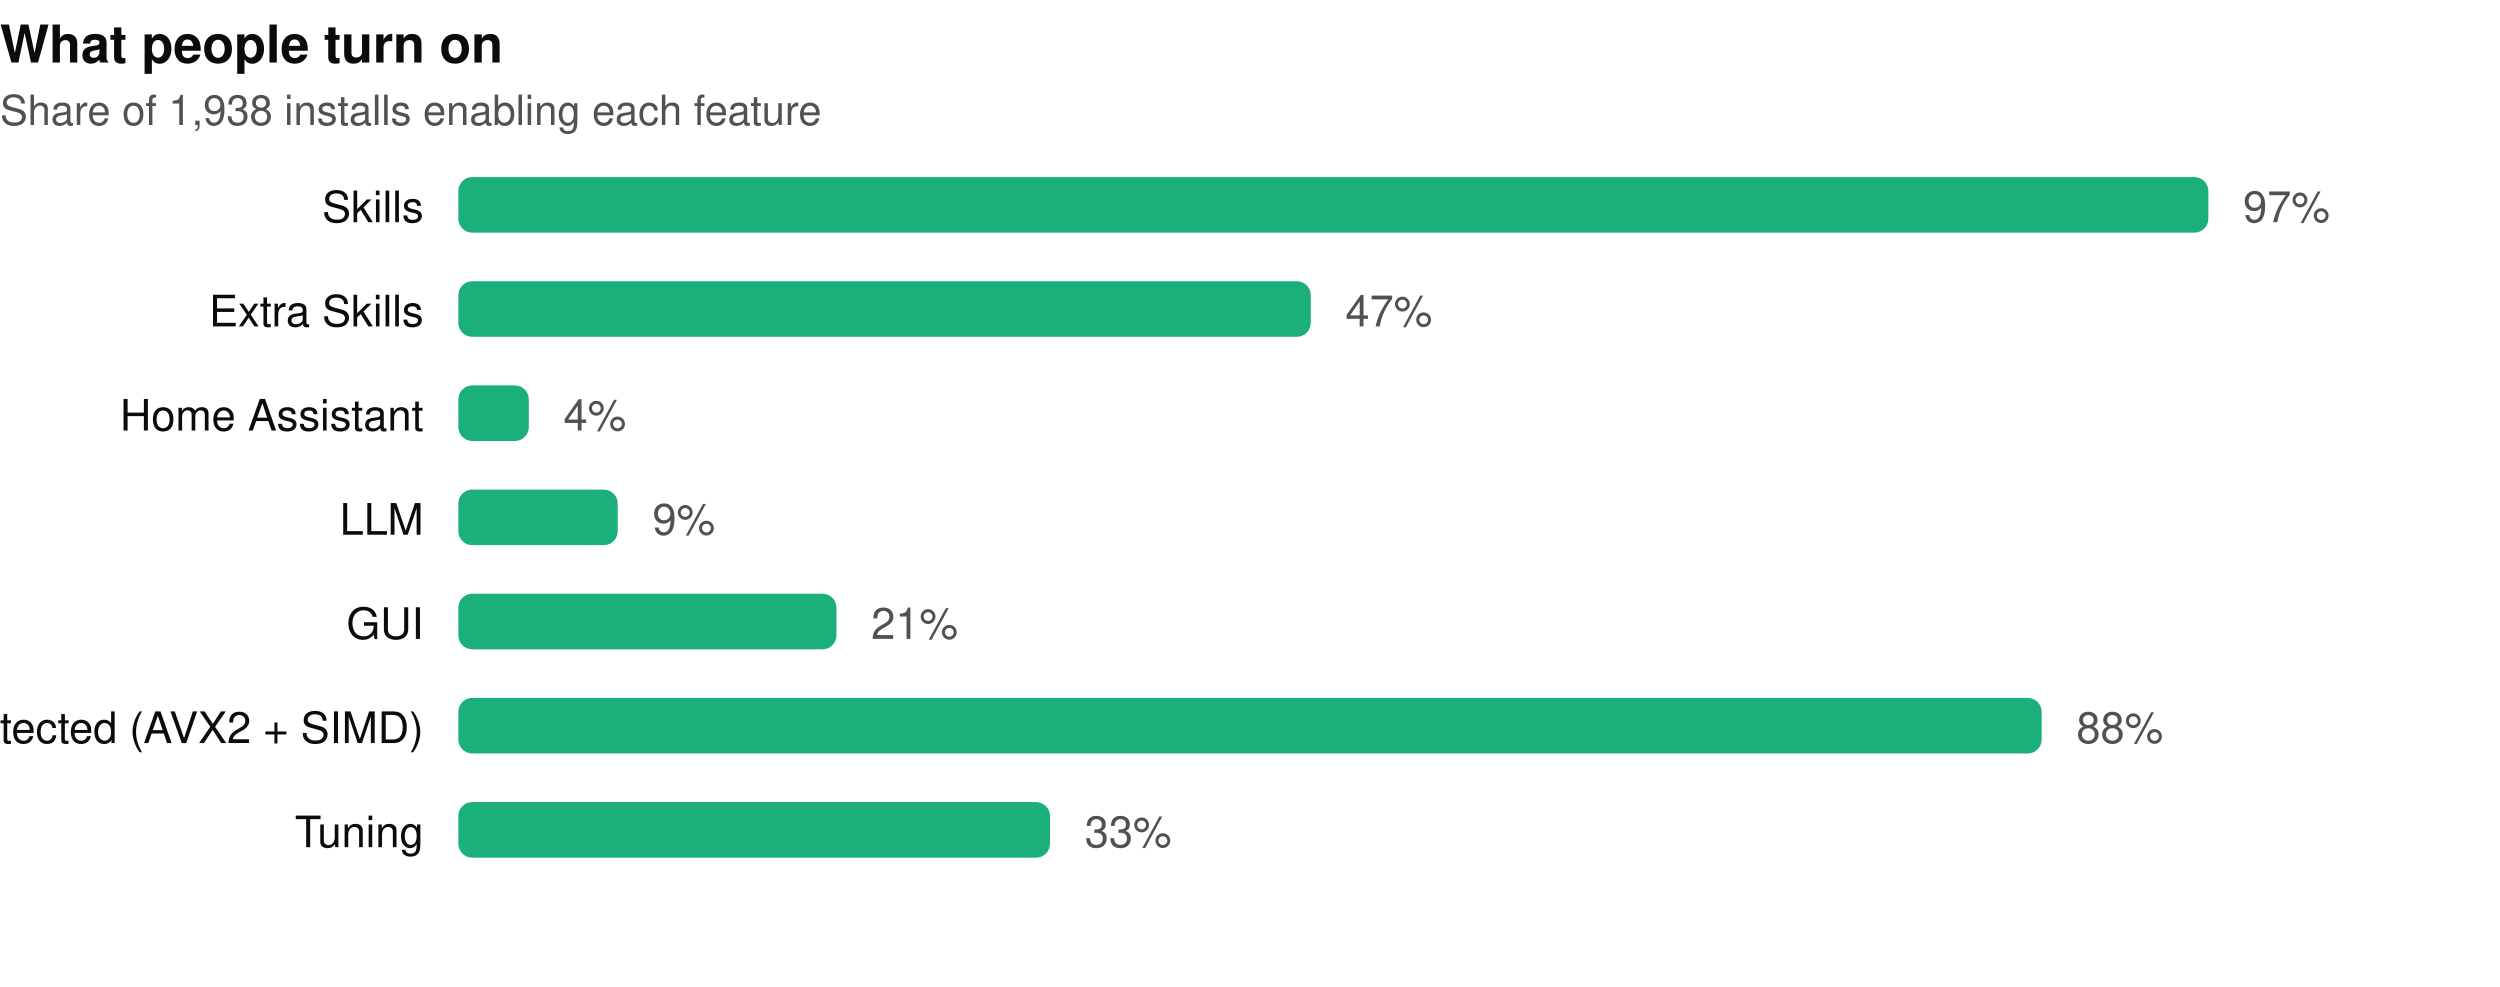
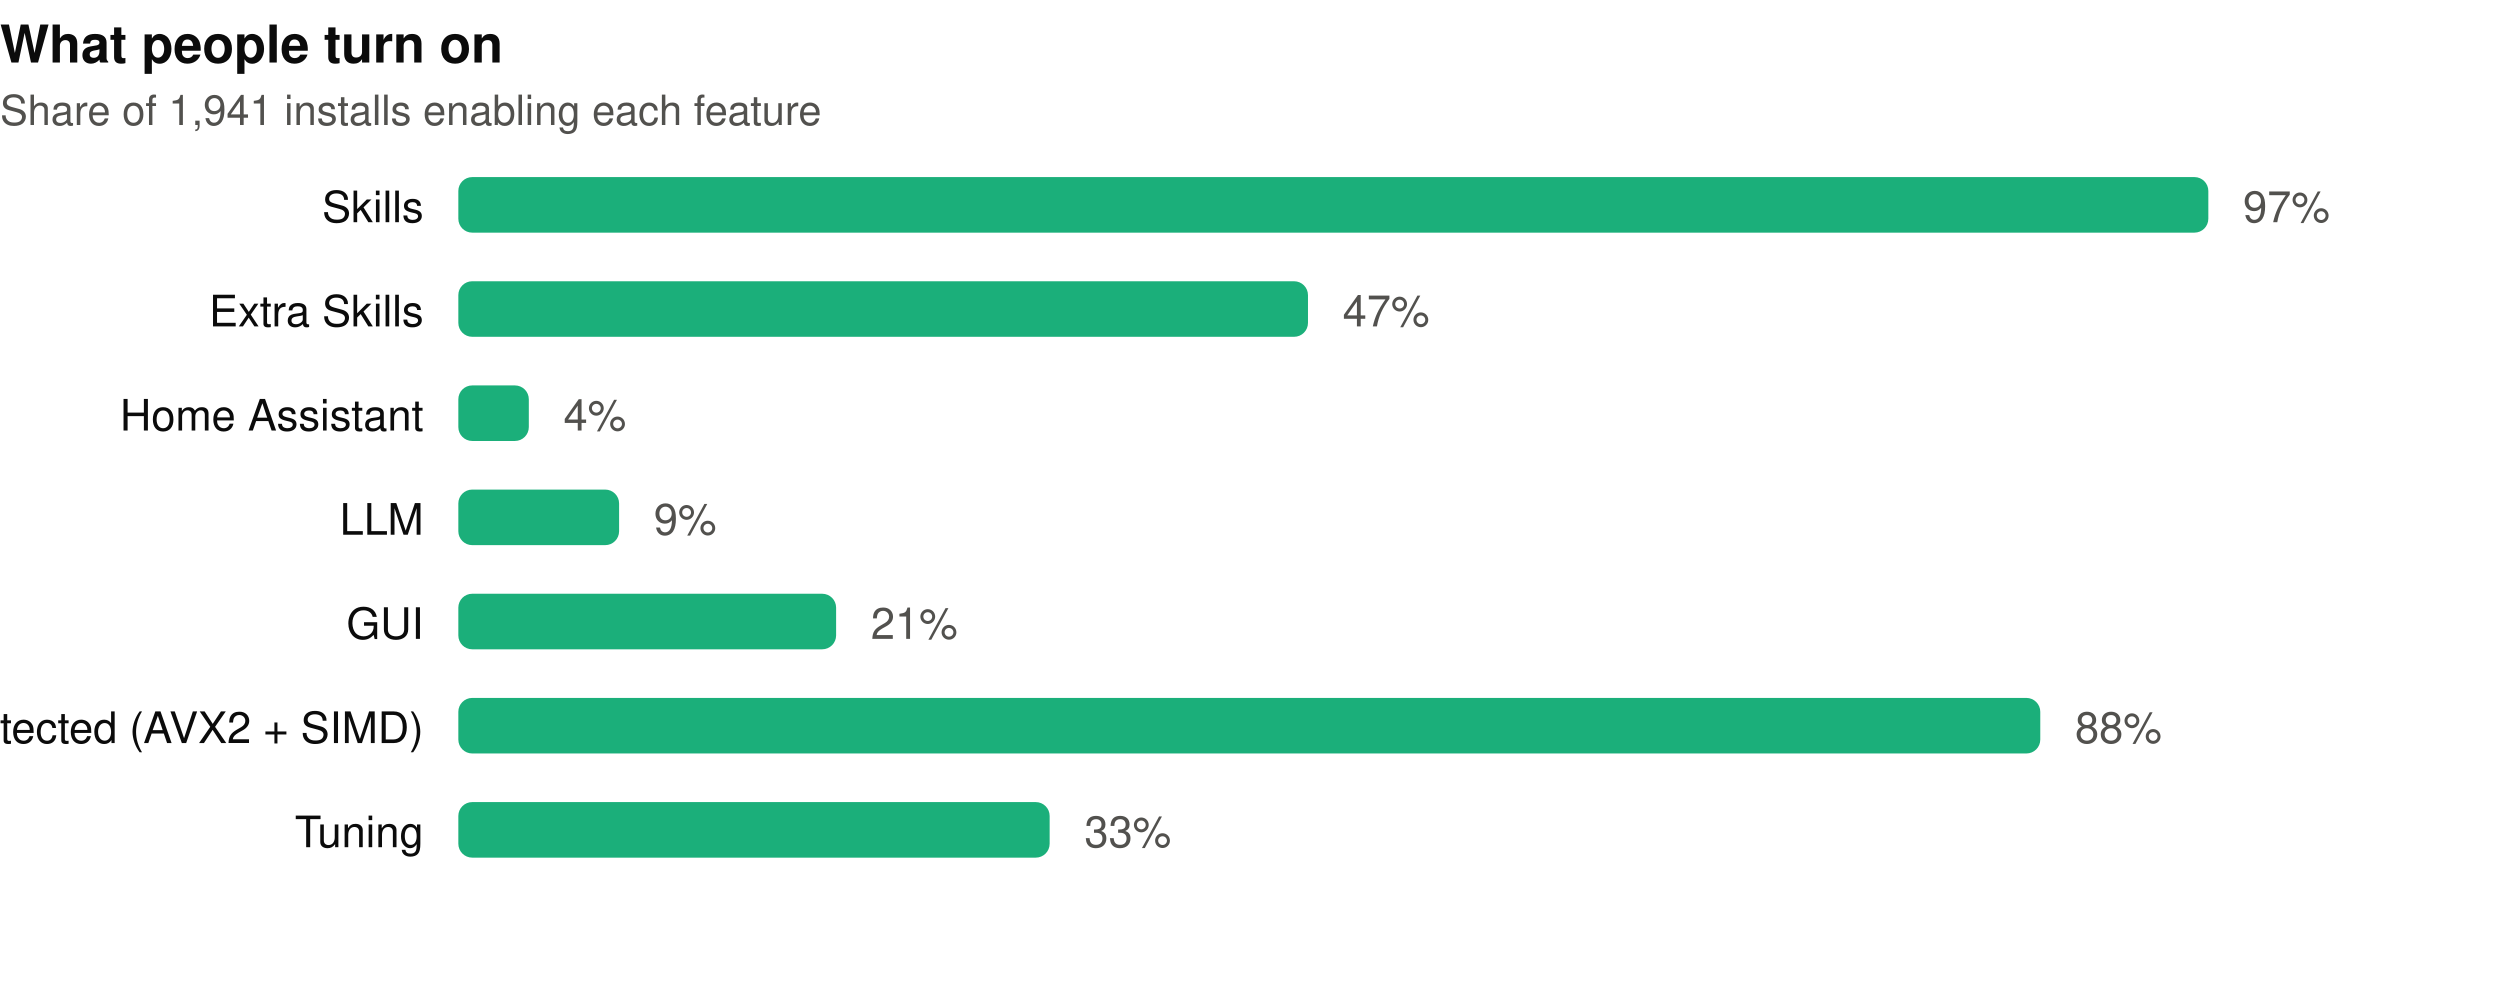
- <svg xmlns="http://www.w3.org/2000/svg" width="720" height="284" viewBox="0 0 720 284" role="img" aria-label="What people turn on. Share of 1,938 installs enabling each feature">
+ <svg xmlns="http://www.w3.org/2000/svg" width="720" height="284" viewBox="0 0 720 284" role="img" aria-label="What people turn on. Share of 1,941 installs enabling each feature">
  <text x="0" y="18" font-family="ui-sans-serif,-apple-system,BlinkMacSystemFont,'Segoe UI',Helvetica,Arial,sans-serif" font-size="15" font-weight="600" fill="#0b0b0b">What people turn on</text>
-   <text x="0" y="36" font-family="ui-sans-serif,-apple-system,BlinkMacSystemFont,'Segoe UI',Helvetica,Arial,sans-serif" font-size="12" fill="#52514e">Share of 1,938 installs enabling each feature</text>
+   <text x="0" y="36" font-family="ui-sans-serif,-apple-system,BlinkMacSystemFont,'Segoe UI',Helvetica,Arial,sans-serif" font-size="12" fill="#52514e">Share of 1,941 installs enabling each feature</text>
  <text x="122" y="64.0" text-anchor="end" font-family="ui-sans-serif,-apple-system,BlinkMacSystemFont,'Segoe UI',Helvetica,Arial,sans-serif" font-size="12.5" fill="#0b0b0b">Skills</text>
  <rect x="132" y="51.0" width="504.0" height="16" rx="4" fill="#1baf7a" />
  <text x="646.0" y="64.0" font-family="ui-sans-serif,-apple-system,BlinkMacSystemFont,'Segoe UI',Helvetica,Arial,sans-serif" font-size="12.5" fill="#52514e">97%</text>
  <text x="122" y="94.0" text-anchor="end" font-family="ui-sans-serif,-apple-system,BlinkMacSystemFont,'Segoe UI',Helvetica,Arial,sans-serif" font-size="12.5" fill="#0b0b0b">Extra Skills</text>
-   <rect x="132" y="81.0" width="245.5" height="16" rx="4" fill="#1baf7a" />
-   <text x="387.5" y="94.0" font-family="ui-sans-serif,-apple-system,BlinkMacSystemFont,'Segoe UI',Helvetica,Arial,sans-serif" font-size="12.5" fill="#52514e">47%</text>
+   <rect x="132" y="81.0" width="244.7" height="16" rx="4" fill="#1baf7a" />
+   <text x="386.7" y="94.0" font-family="ui-sans-serif,-apple-system,BlinkMacSystemFont,'Segoe UI',Helvetica,Arial,sans-serif" font-size="12.5" fill="#52514e">47%</text>
  <text x="122" y="124.0" text-anchor="end" font-family="ui-sans-serif,-apple-system,BlinkMacSystemFont,'Segoe UI',Helvetica,Arial,sans-serif" font-size="12.5" fill="#0b0b0b">Home Assistant</text>
  <rect x="132" y="111.0" width="20.3" height="16" rx="4" fill="#1baf7a" />
  <text x="162.3" y="124.0" font-family="ui-sans-serif,-apple-system,BlinkMacSystemFont,'Segoe UI',Helvetica,Arial,sans-serif" font-size="12.5" fill="#52514e">4%</text>
  <text x="122" y="154.0" text-anchor="end" font-family="ui-sans-serif,-apple-system,BlinkMacSystemFont,'Segoe UI',Helvetica,Arial,sans-serif" font-size="12.5" fill="#0b0b0b">LLM</text>
-   <rect x="132" y="141.0" width="45.9" height="16" rx="4" fill="#1baf7a" />
-   <text x="187.9" y="154.0" font-family="ui-sans-serif,-apple-system,BlinkMacSystemFont,'Segoe UI',Helvetica,Arial,sans-serif" font-size="12.5" fill="#52514e">9%</text>
+   <rect x="132" y="141.0" width="46.3" height="16" rx="4" fill="#1baf7a" />
+   <text x="188.3" y="154.0" font-family="ui-sans-serif,-apple-system,BlinkMacSystemFont,'Segoe UI',Helvetica,Arial,sans-serif" font-size="12.5" fill="#52514e">9%</text>
  <text x="122" y="184.0" text-anchor="end" font-family="ui-sans-serif,-apple-system,BlinkMacSystemFont,'Segoe UI',Helvetica,Arial,sans-serif" font-size="12.5" fill="#0b0b0b">GUI</text>
-   <rect x="132" y="171.0" width="108.9" height="16" rx="4" fill="#1baf7a" />
-   <text x="250.9" y="184.0" font-family="ui-sans-serif,-apple-system,BlinkMacSystemFont,'Segoe UI',Helvetica,Arial,sans-serif" font-size="12.5" fill="#52514e">21%</text>
+   <rect x="132" y="171.0" width="108.8" height="16" rx="4" fill="#1baf7a" />
+   <text x="250.8" y="184.0" font-family="ui-sans-serif,-apple-system,BlinkMacSystemFont,'Segoe UI',Helvetica,Arial,sans-serif" font-size="12.5" fill="#52514e">21%</text>
  <text x="122" y="214.0" text-anchor="end" font-family="ui-sans-serif,-apple-system,BlinkMacSystemFont,'Segoe UI',Helvetica,Arial,sans-serif" font-size="12.5" fill="#0b0b0b">CPU capability detected (AVX2 + SIMD)</text>
-   <rect x="132" y="201.0" width="456.0" height="16" rx="4" fill="#1baf7a" />
-   <text x="598.0" y="214.0" font-family="ui-sans-serif,-apple-system,BlinkMacSystemFont,'Segoe UI',Helvetica,Arial,sans-serif" font-size="12.5" fill="#52514e">88%</text>
+   <rect x="132" y="201.0" width="455.6" height="16" rx="4" fill="#1baf7a" />
+   <text x="597.6" y="214.0" font-family="ui-sans-serif,-apple-system,BlinkMacSystemFont,'Segoe UI',Helvetica,Arial,sans-serif" font-size="12.5" fill="#52514e">88%</text>
  <text x="122" y="244.0" text-anchor="end" font-family="ui-sans-serif,-apple-system,BlinkMacSystemFont,'Segoe UI',Helvetica,Arial,sans-serif" font-size="12.5" fill="#0b0b0b">Tuning</text>
-   <rect x="132" y="231.0" width="170.4" height="16" rx="4" fill="#1baf7a" />
-   <text x="312.4" y="244.0" font-family="ui-sans-serif,-apple-system,BlinkMacSystemFont,'Segoe UI',Helvetica,Arial,sans-serif" font-size="12.5" fill="#52514e">33%</text>
+   <rect x="132" y="231.0" width="170.3" height="16" rx="4" fill="#1baf7a" />
+   <text x="312.3" y="244.0" font-family="ui-sans-serif,-apple-system,BlinkMacSystemFont,'Segoe UI',Helvetica,Arial,sans-serif" font-size="12.5" fill="#52514e">33%</text>
</svg>
